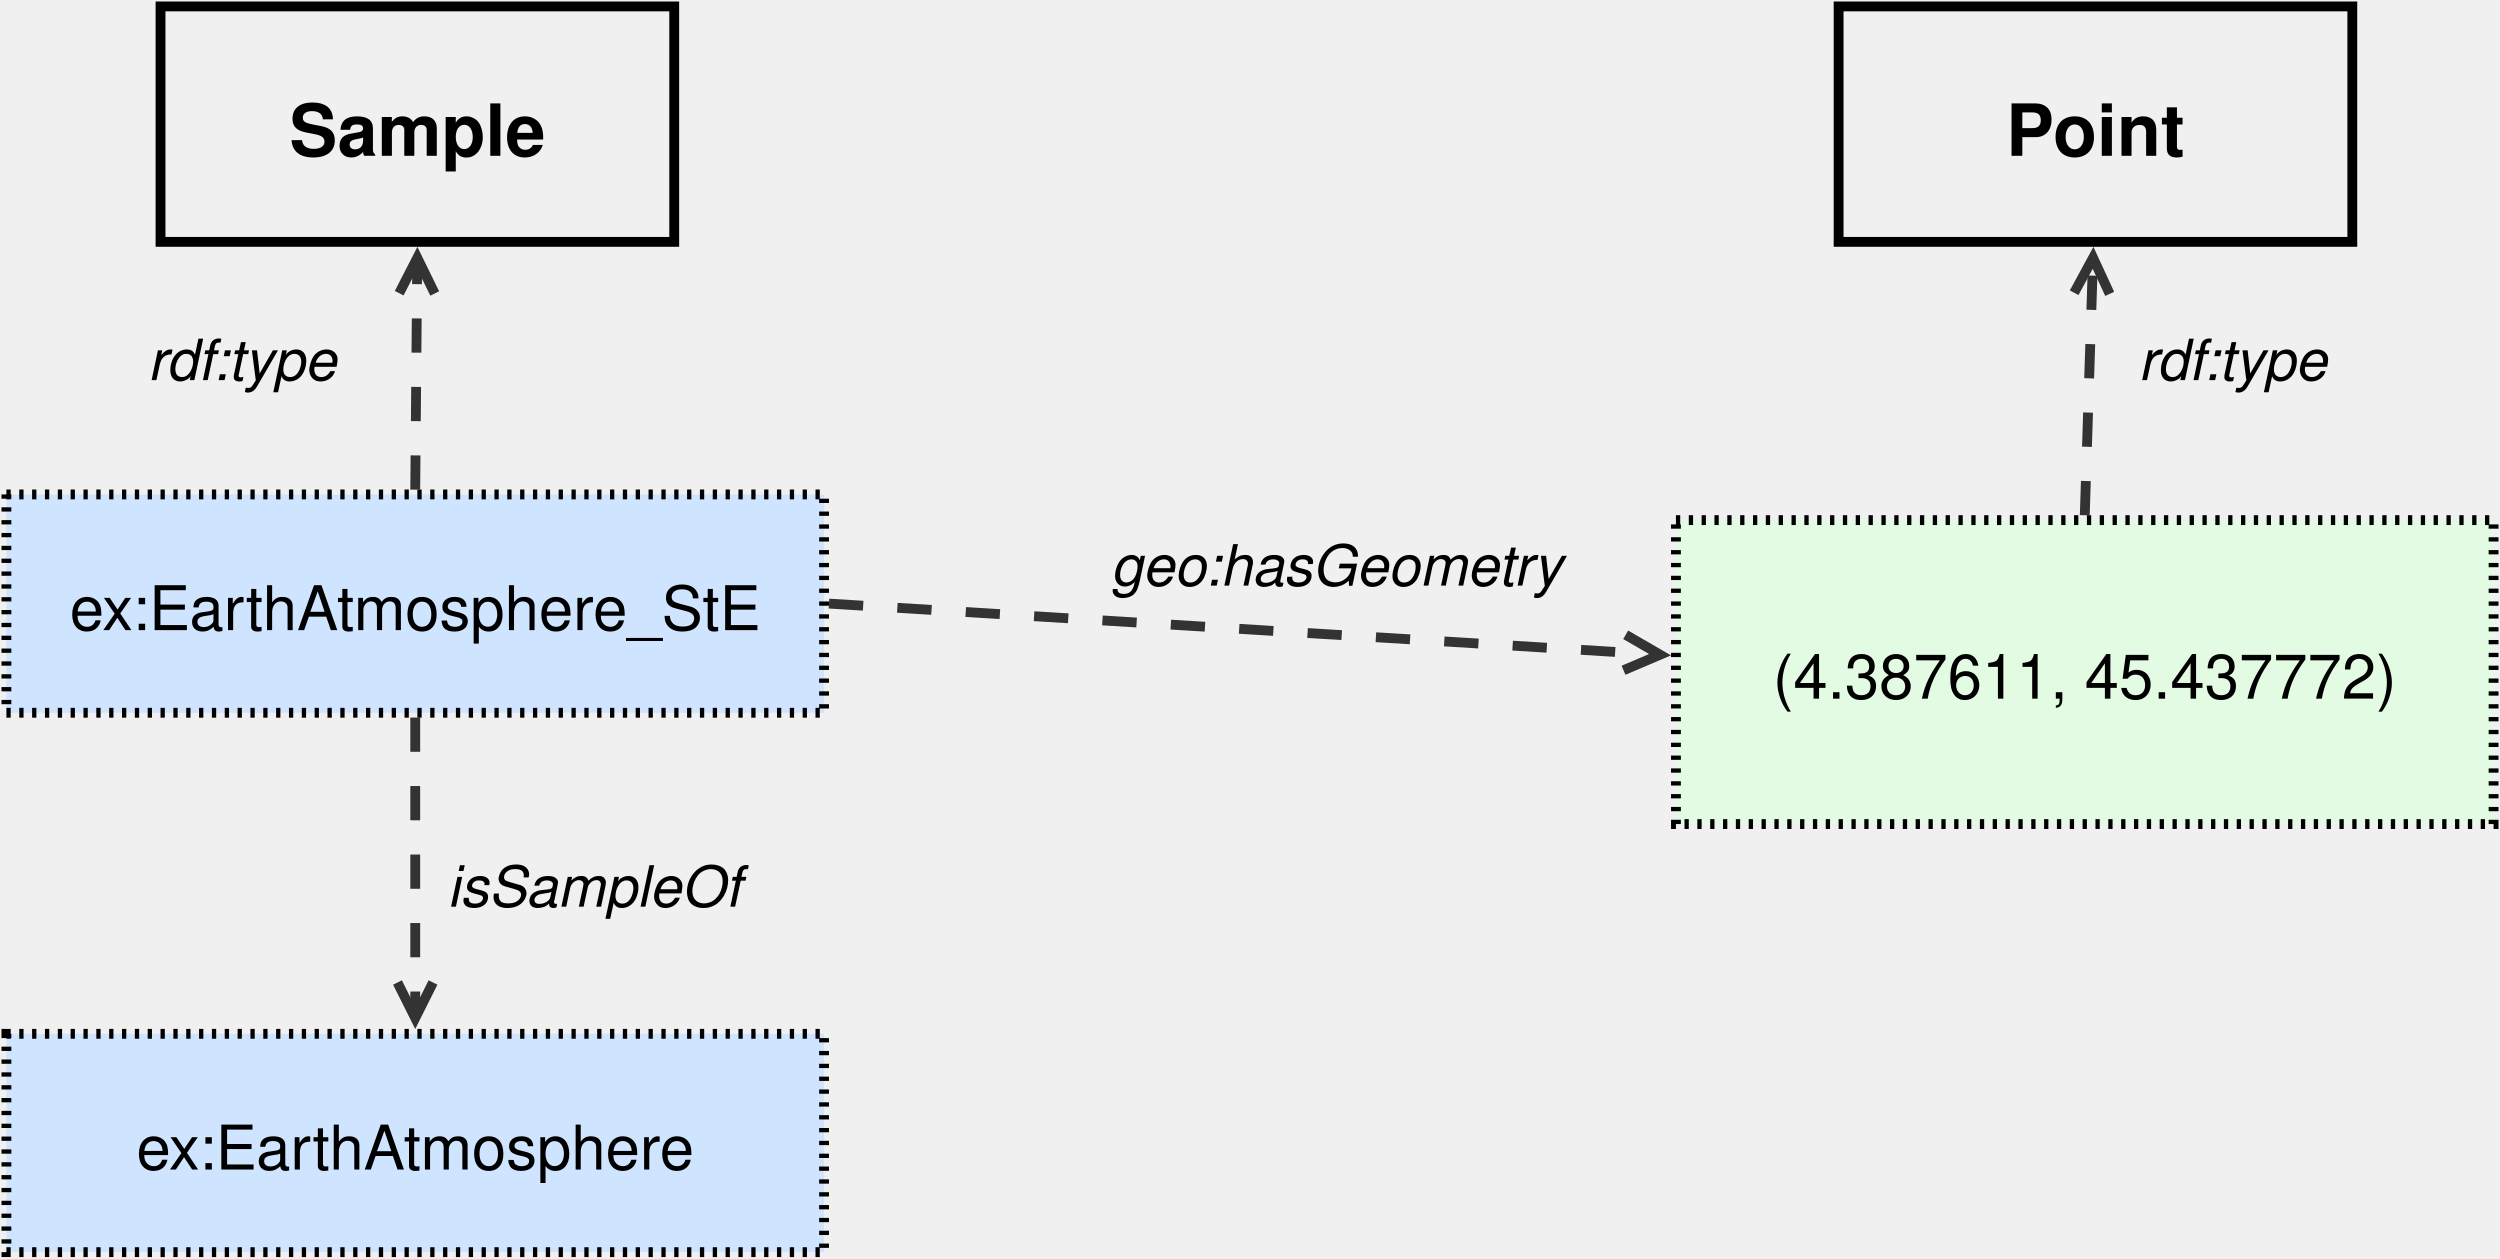
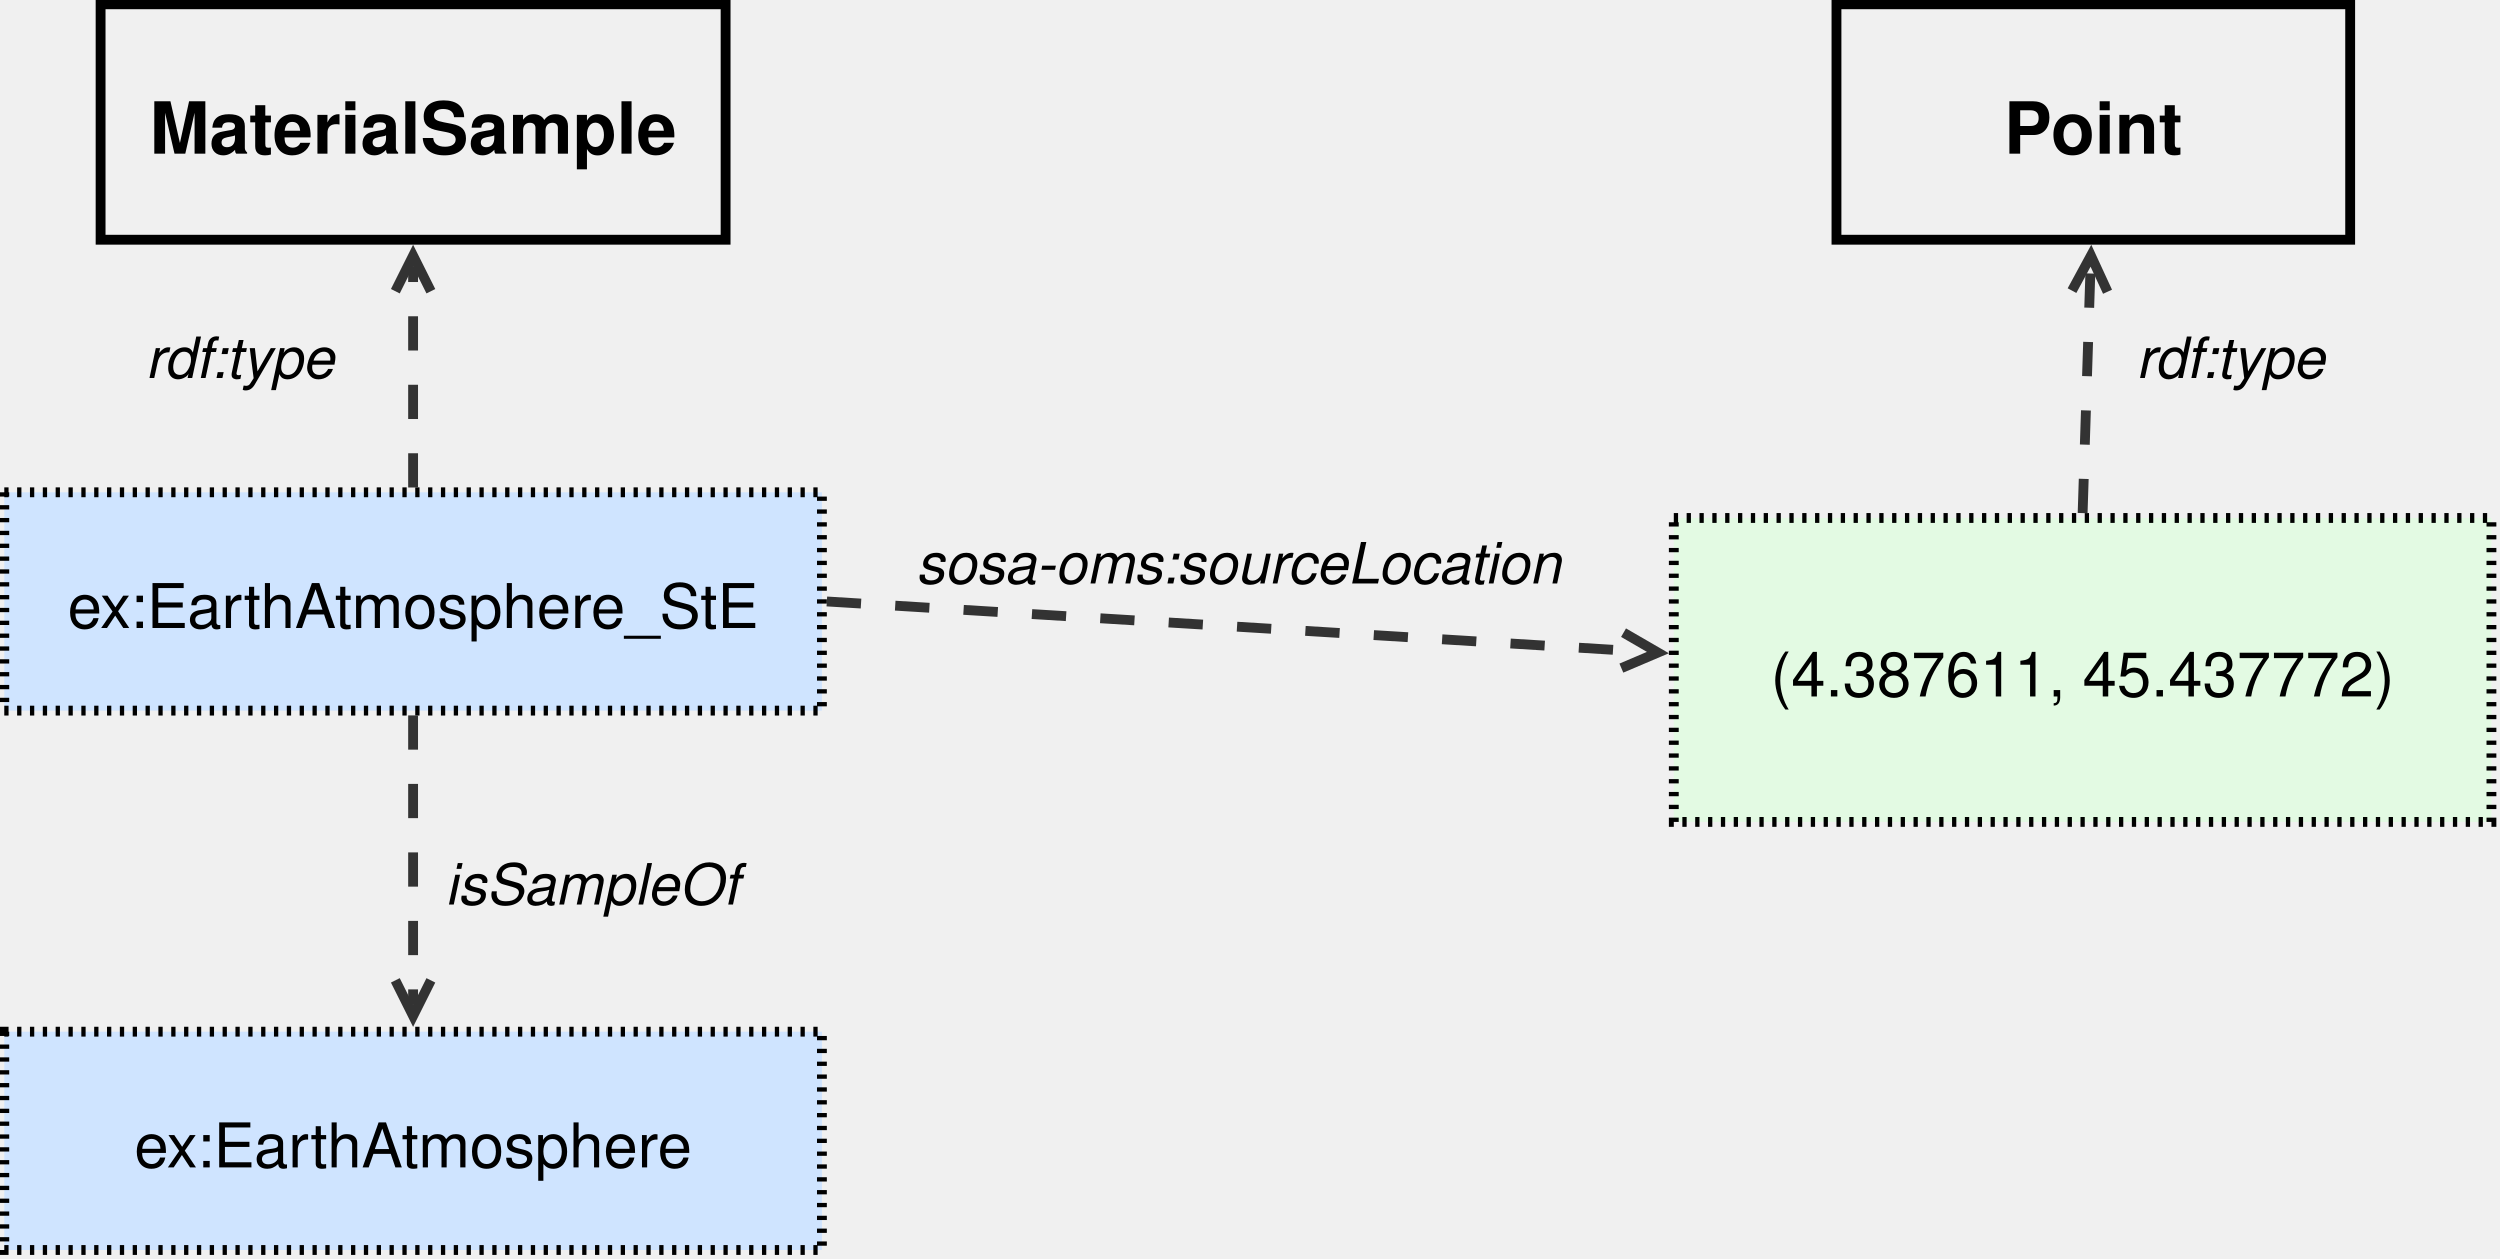
- <svg xmlns="http://www.w3.org/2000/svg" style="background: transparent; background-color: transparent; color-scheme: light dark;" version="1.1" width="584px" height="294px" viewBox="-0.5 -0.5 584 294" content="&lt;mxfile host=&quot;Electron&quot; agent=&quot;Mozilla/5.0 (Windows NT 10.0; Win64; x64) AppleWebKit/537.36 (KHTML, like Gecko) draw.io/28.0.4 Chrome/138.0.72.97 Electron/37.2.1 Safari/537.36&quot; version=&quot;28.0.4&quot;&gt;&#10;  &lt;diagram name=&quot;Page-1&quot; id=&quot;OTT_mEL8ImKr95Mr6Ktv&quot;&gt;&#10;    &lt;mxGraphModel dx=&quot;1270&quot; dy=&quot;2611&quot; grid=&quot;1&quot; gridSize=&quot;10&quot; guides=&quot;1&quot; tooltips=&quot;1&quot; connect=&quot;1&quot; arrows=&quot;1&quot; fold=&quot;1&quot; page=&quot;1&quot; pageScale=&quot;1&quot; pageWidth=&quot;1169&quot; pageHeight=&quot;827&quot; math=&quot;0&quot; shadow=&quot;0&quot;&gt;&#10;      &lt;root&gt;&#10;        &lt;mxCell id=&quot;0&quot; /&gt;&#10;        &lt;mxCell id=&quot;1&quot; parent=&quot;0&quot; /&gt;&#10;        &lt;mxCell id=&quot;cinwj4GGP_pqJLiTU1Om-1&quot; value=&quot;&amp;lt;font&amp;gt;ex:EarthAtmosphere_StE&amp;lt;/font&amp;gt;&quot; style=&quot;html=1;overflow=block;blockSpacing=1;whiteSpace=wrap;fontSize=14.4;fontFamily=Helvetica;fontColor=default;align=center;spacing=0;strokeOpacity=100;fillOpacity=100;fillColor=#cfe4ff;dashed=1;fixDash=1;dashPattern=1 2;strokeWidth=2.3;convertToSvg=1;&quot; parent=&quot;1&quot; vertex=&quot;1&quot;&gt;&#10;          &lt;mxGeometry x=&quot;180&quot; y=&quot;-1456&quot; width=&quot;191&quot; height=&quot;51&quot; as=&quot;geometry&quot; /&gt;&#10;        &lt;/mxCell&gt;&#10;        &lt;mxCell id=&quot;cinwj4GGP_pqJLiTU1Om-2&quot; value=&quot;Sample&quot; style=&quot;html=1;overflow=block;blockSpacing=1;whiteSpace=wrap;fontSize=16.8;fontColor=default;fontStyle=1;align=center;spacing=0;strokeOpacity=100;fillOpacity=0;fillColor=#000000;strokeWidth=2.3;convertToSvg=1;fontFamily=Helvetica;&quot; parent=&quot;1&quot; vertex=&quot;1&quot;&gt;&#10;          &lt;mxGeometry x=&quot;216&quot; y=&quot;-1570&quot; width=&quot;120&quot; height=&quot;55&quot; as=&quot;geometry&quot; /&gt;&#10;        &lt;/mxCell&gt;&#10;        &lt;mxCell id=&quot;cinwj4GGP_pqJLiTU1Om-3&quot; value=&quot;rdf:type&quot; style=&quot;html=1;overflow=block;blockSpacing=1;whiteSpace=wrap;fontSize=13.3;fontStyle=2;align=left;spacing=3.8;verticalAlign=top;strokeColor=none;fillOpacity=0;fillColor=#ffffff;dashed=1;fixDash=1;dashPattern=16 6;strokeWidth=0;lucidId=0ZtLoD1I2n68;fontColor=default;convertToSvg=1;fontFamily=Helvetica;&quot; parent=&quot;1&quot; vertex=&quot;1&quot;&gt;&#10;          &lt;mxGeometry x=&quot;210&quot; y=&quot;-1498&quot; width=&quot;70&quot; height=&quot;28&quot; as=&quot;geometry&quot; /&gt;&#10;        &lt;/mxCell&gt;&#10;        &lt;mxCell id=&quot;cinwj4GGP_pqJLiTU1Om-4&quot; value=&quot;&quot; style=&quot;html=1;jettySize=18;whiteSpace=wrap;fontSize=13;strokeColor=#333333;strokeOpacity=100;dashed=1;fixDash=1;dashPattern=8 8;strokeWidth=2.3;rounded=0;startArrow=none;endArrow=open;exitX=0.5;exitY=-0.022;exitPerimeter=0;entryX=0.5;entryY=1.021;entryPerimeter=0;lucidId=0ZtLjH5MFli1;fontColor=default;convertToSvg=1;fontFamily=Helvetica;&quot; parent=&quot;1&quot; source=&quot;cinwj4GGP_pqJLiTU1Om-1&quot; target=&quot;cinwj4GGP_pqJLiTU1Om-2&quot; edge=&quot;1&quot;&gt;&#10;          &lt;mxGeometry width=&quot;100&quot; height=&quot;100&quot; relative=&quot;1&quot; as=&quot;geometry&quot;&gt;&#10;            &lt;Array as=&quot;points&quot; /&gt;&#10;          &lt;/mxGeometry&gt;&#10;        &lt;/mxCell&gt;&#10;        &lt;mxCell id=&quot;cinwj4GGP_pqJLiTU1Om-5&quot; value=&quot;&amp;lt;font&amp;gt;(4.388, 45.438)&amp;lt;/font&amp;gt;&quot; style=&quot;points=[[-0.006,0.445,0]];html=1;overflow=block;blockSpacing=1;whiteSpace=wrap;fontSize=14.4;fontFamily=Helvetica;fontColor=default;align=center;spacing=0;strokeOpacity=100;fillOpacity=100;fillColor=#e3fae3;dashed=1;fixDash=1;dashPattern=1 2;strokeWidth=2.3;convertToSvg=1;&quot; parent=&quot;1&quot; vertex=&quot;1&quot;&gt;&#10;          &lt;mxGeometry x=&quot;570&quot; y=&quot;-1450&quot; width=&quot;191&quot; height=&quot;71&quot; as=&quot;geometry&quot; /&gt;&#10;        &lt;/mxCell&gt;&#10;        &lt;mxCell id=&quot;cinwj4GGP_pqJLiTU1Om-6&quot; value=&quot;&quot; style=&quot;html=1;jettySize=18;whiteSpace=wrap;fontSize=13;strokeColor=#333333;strokeOpacity=100;dashed=1;fixDash=1;dashPattern=8 8;strokeWidth=2.3;rounded=0;startArrow=none;endArrow=open;exitX=1.006;exitY=0.5;exitPerimeter=0;entryX=-0.006;entryY=0.445;entryPerimeter=0;lucidId=0ZtL0HBQd7HC;fontColor=default;convertToSvg=1;fontFamily=Helvetica;&quot; parent=&quot;1&quot; source=&quot;cinwj4GGP_pqJLiTU1Om-1&quot; target=&quot;cinwj4GGP_pqJLiTU1Om-5&quot; edge=&quot;1&quot;&gt;&#10;          &lt;mxGeometry width=&quot;100&quot; height=&quot;100&quot; relative=&quot;1&quot; as=&quot;geometry&quot;&gt;&#10;            &lt;Array as=&quot;points&quot; /&gt;&#10;          &lt;/mxGeometry&gt;&#10;        &lt;/mxCell&gt;&#10;        &lt;mxCell id=&quot;cinwj4GGP_pqJLiTU1Om-7&quot; value=&quot;geo:hasGeometry&quot; style=&quot;html=1;overflow=block;blockSpacing=1;whiteSpace=wrap;fontSize=13.3;fontStyle=2;align=left;spacing=3.8;verticalAlign=top;strokeColor=none;fillOpacity=0;fillColor=#ffffff;dashed=1;fixDash=1;dashPattern=16 6;strokeWidth=0;lucidId=0ZtLjIqilOCG;fontColor=default;convertToSvg=1;fontFamily=Helvetica;&quot; parent=&quot;1&quot; vertex=&quot;1&quot;&gt;&#10;          &lt;mxGeometry x=&quot;435&quot; y=&quot;-1450&quot; width=&quot;101&quot; height=&quot;24&quot; as=&quot;geometry&quot; /&gt;&#10;        &lt;/mxCell&gt;&#10;        &lt;mxCell id=&quot;cinwj4GGP_pqJLiTU1Om-8&quot; value=&quot;Point&quot; style=&quot;html=1;overflow=block;blockSpacing=1;whiteSpace=wrap;fontSize=16.8;fontColor=default;fontStyle=1;align=center;spacing=0;strokeOpacity=100;fillOpacity=0;fillColor=#000000;strokeWidth=2.3;convertToSvg=1;fontFamily=Helvetica;&quot; parent=&quot;1&quot; vertex=&quot;1&quot;&gt;&#10;          &lt;mxGeometry x=&quot;608&quot; y=&quot;-1570&quot; width=&quot;120&quot; height=&quot;55&quot; as=&quot;geometry&quot; /&gt;&#10;        &lt;/mxCell&gt;&#10;        &lt;mxCell id=&quot;cinwj4GGP_pqJLiTU1Om-9&quot; value=&quot;&quot; style=&quot;html=1;jettySize=18;whiteSpace=wrap;fontSize=13;strokeColor=#333333;strokeOpacity=100;dashed=1;fixDash=1;dashPattern=8 8;strokeWidth=2.3;rounded=0;startArrow=none;endArrow=open;exitX=0.5;exitY=-0.016;exitPerimeter=0;entryX=0.496;entryY=1.021;entryPerimeter=0;lucidId=P2tL9udR5Qlz;fontColor=default;convertToSvg=1;fontFamily=Helvetica;&quot; parent=&quot;1&quot; source=&quot;cinwj4GGP_pqJLiTU1Om-5&quot; target=&quot;cinwj4GGP_pqJLiTU1Om-8&quot; edge=&quot;1&quot;&gt;&#10;          &lt;mxGeometry width=&quot;100&quot; height=&quot;100&quot; relative=&quot;1&quot; as=&quot;geometry&quot;&gt;&#10;            &lt;Array as=&quot;points&quot; /&gt;&#10;          &lt;/mxGeometry&gt;&#10;        &lt;/mxCell&gt;&#10;        &lt;mxCell id=&quot;cinwj4GGP_pqJLiTU1Om-10&quot; value=&quot;rdf:type&quot; style=&quot;html=1;overflow=block;blockSpacing=1;whiteSpace=wrap;fontSize=13.3;fontStyle=2;align=left;spacing=3.8;verticalAlign=top;strokeColor=none;fillOpacity=0;fillColor=#ffffff;dashed=1;fixDash=1;dashPattern=16 6;strokeWidth=0;lucidId=P2tLiGQ9.Ah0;fontColor=default;convertToSvg=1;fontFamily=Helvetica;&quot; parent=&quot;1&quot; vertex=&quot;1&quot;&gt;&#10;          &lt;mxGeometry x=&quot;675&quot; y=&quot;-1498&quot; width=&quot;70&quot; height=&quot;28&quot; as=&quot;geometry&quot; /&gt;&#10;        &lt;/mxCell&gt;&#10;        &lt;mxCell id=&quot;cinwj4GGP_pqJLiTU1Om-11&quot; value=&quot;&amp;lt;font&amp;gt;ex:EarthAtmosphere&amp;lt;/font&amp;gt;&quot; style=&quot;html=1;overflow=block;blockSpacing=1;whiteSpace=wrap;fontSize=14.4;fontFamily=Helvetica;fontColor=default;align=center;spacing=0;strokeOpacity=100;fillOpacity=100;fillColor=#cfe4ff;dashed=1;fixDash=1;dashPattern=1 2;strokeWidth=2.3;convertToSvg=1;&quot; parent=&quot;1&quot; vertex=&quot;1&quot;&gt;&#10;          &lt;mxGeometry x=&quot;180&quot; y=&quot;-1330&quot; width=&quot;191&quot; height=&quot;51&quot; as=&quot;geometry&quot; /&gt;&#10;        &lt;/mxCell&gt;&#10;        &lt;mxCell id=&quot;cinwj4GGP_pqJLiTU1Om-12&quot; value=&quot;&quot; style=&quot;html=1;jettySize=18;whiteSpace=wrap;fontSize=13;strokeColor=#333333;strokeOpacity=100;dashed=1;fixDash=1;dashPattern=8 8;strokeWidth=2.3;rounded=0;startArrow=none;endArrow=open;exitX=0.5;exitY=1.022;exitPerimeter=0;entryX=0.5;entryY=-0.022;entryPerimeter=0;lucidId=99tL9u1mtIVW;fontColor=default;convertToSvg=1;fontFamily=Helvetica;&quot; parent=&quot;1&quot; source=&quot;cinwj4GGP_pqJLiTU1Om-1&quot; target=&quot;cinwj4GGP_pqJLiTU1Om-11&quot; edge=&quot;1&quot;&gt;&#10;          &lt;mxGeometry width=&quot;100&quot; height=&quot;100&quot; relative=&quot;1&quot; as=&quot;geometry&quot;&gt;&#10;            &lt;Array as=&quot;points&quot; /&gt;&#10;          &lt;/mxGeometry&gt;&#10;        &lt;/mxCell&gt;&#10;        &lt;mxCell id=&quot;cinwj4GGP_pqJLiTU1Om-13&quot; value=&quot;isSampleOf&quot; style=&quot;html=1;overflow=block;blockSpacing=1;whiteSpace=wrap;fontSize=13.3;fontStyle=2;align=left;spacing=3.8;verticalAlign=top;strokeColor=none;fillOpacity=0;fillColor=#ffffff;dashed=1;fixDash=1;dashPattern=16 6;strokeWidth=0;lucidId=f-tLvsfTtKPR;fontColor=default;convertToSvg=1;fontFamily=Helvetica;&quot; parent=&quot;1&quot; vertex=&quot;1&quot;&gt;&#10;          &lt;mxGeometry x=&quot;280&quot; y=&quot;-1375&quot; width=&quot;101&quot; height=&quot;24&quot; as=&quot;geometry&quot; /&gt;&#10;        &lt;/mxCell&gt;&#10;      &lt;/root&gt;&#10;    &lt;/mxGraphModel&gt;&#10;  &lt;/diagram&gt;&#10;&lt;/mxfile&gt;&#10;">
+ <svg xmlns="http://www.w3.org/2000/svg" style="background: transparent; background-color: transparent; color-scheme: light dark;" version="1.1" width="584px" height="294px" viewBox="0 0 584 294" content="&lt;mxfile host=&quot;Electron&quot; agent=&quot;Mozilla/5.0 (Windows NT 10.0; Win64; x64) AppleWebKit/537.36 (KHTML, like Gecko) draw.io/28.0.4 Chrome/138.0.72.97 Electron/37.2.1 Safari/537.36&quot;&gt;&#10;  &lt;diagram name=&quot;Page-1&quot; id=&quot;OTT_mEL8ImKr95Mr6Ktv&quot;&gt;&#10;    &lt;mxGraphModel dx=&quot;1078&quot; dy=&quot;2319&quot; grid=&quot;1&quot; gridSize=&quot;10&quot; guides=&quot;1&quot; tooltips=&quot;1&quot; connect=&quot;1&quot; arrows=&quot;1&quot; fold=&quot;1&quot; page=&quot;1&quot; pageScale=&quot;1&quot; pageWidth=&quot;1169&quot; pageHeight=&quot;827&quot; math=&quot;0&quot; shadow=&quot;0&quot;&gt;&#10;      &lt;root&gt;&#10;        &lt;mxCell id=&quot;0&quot; /&gt;&#10;        &lt;mxCell id=&quot;1&quot; parent=&quot;0&quot; /&gt;&#10;        &lt;mxCell id=&quot;cinwj4GGP_pqJLiTU1Om-1&quot; parent=&quot;1&quot; style=&quot;html=1;overflow=block;blockSpacing=1;whiteSpace=wrap;fontSize=14.4;fontFamily=Helvetica;fontColor=default;align=center;spacing=0;strokeOpacity=100;fillOpacity=100;fillColor=#cfe4ff;dashed=1;fixDash=1;dashPattern=1 2;strokeWidth=2.3;convertToSvg=1;&quot; value=&quot;&amp;lt;font&amp;gt;ex:EarthAtmosphere_StE&amp;lt;/font&amp;gt;&quot; vertex=&quot;1&quot;&gt;&#10;          &lt;mxGeometry height=&quot;51&quot; width=&quot;191&quot; x=&quot;180&quot; y=&quot;-1456&quot; as=&quot;geometry&quot; /&gt;&#10;        &lt;/mxCell&gt;&#10;        &lt;mxCell id=&quot;cinwj4GGP_pqJLiTU1Om-2&quot; parent=&quot;1&quot; style=&quot;html=1;overflow=block;blockSpacing=1;whiteSpace=wrap;fontSize=16.8;fontColor=default;fontStyle=1;align=center;spacing=0;strokeOpacity=100;fillOpacity=0;fillColor=#000000;strokeWidth=2.3;convertToSvg=1;fontFamily=Helvetica;&quot; value=&quot;MaterialSample&quot; vertex=&quot;1&quot;&gt;&#10;          &lt;mxGeometry height=&quot;55&quot; width=&quot;146&quot; x=&quot;202.5&quot; y=&quot;-1570&quot; as=&quot;geometry&quot; /&gt;&#10;        &lt;/mxCell&gt;&#10;        &lt;mxCell id=&quot;cinwj4GGP_pqJLiTU1Om-3&quot; parent=&quot;1&quot; style=&quot;html=1;overflow=block;blockSpacing=1;whiteSpace=wrap;fontSize=13.3;fontStyle=2;align=left;spacing=3.8;verticalAlign=top;strokeColor=none;fillOpacity=0;fillColor=#ffffff;dashed=1;fixDash=1;dashPattern=16 6;strokeWidth=0;lucidId=0ZtLoD1I2n68;fontColor=default;convertToSvg=1;fontFamily=Helvetica;&quot; value=&quot;rdf:type&quot; vertex=&quot;1&quot;&gt;&#10;          &lt;mxGeometry height=&quot;28&quot; width=&quot;70&quot; x=&quot;210&quot; y=&quot;-1498&quot; as=&quot;geometry&quot; /&gt;&#10;        &lt;/mxCell&gt;&#10;        &lt;mxCell id=&quot;cinwj4GGP_pqJLiTU1Om-4&quot; edge=&quot;1&quot; parent=&quot;1&quot; source=&quot;cinwj4GGP_pqJLiTU1Om-1&quot; style=&quot;html=1;jettySize=18;whiteSpace=wrap;fontSize=13;strokeColor=#333333;strokeOpacity=100;dashed=1;fixDash=1;dashPattern=8 8;strokeWidth=2.3;rounded=0;startArrow=none;endArrow=open;exitX=0.5;exitY=-0.022;exitPerimeter=0;entryX=0.5;entryY=1.021;entryPerimeter=0;lucidId=0ZtLjH5MFli1;fontColor=default;convertToSvg=1;fontFamily=Helvetica;&quot; target=&quot;cinwj4GGP_pqJLiTU1Om-2&quot; value=&quot;&quot;&gt;&#10;          &lt;mxGeometry height=&quot;100&quot; relative=&quot;1&quot; width=&quot;100&quot; as=&quot;geometry&quot;&gt;&#10;            &lt;Array as=&quot;points&quot; /&gt;&#10;          &lt;/mxGeometry&gt;&#10;        &lt;/mxCell&gt;&#10;        &lt;mxCell id=&quot;cinwj4GGP_pqJLiTU1Om-5&quot; parent=&quot;1&quot; style=&quot;points=[[-0.006,0.445,0]];html=1;overflow=block;blockSpacing=1;whiteSpace=wrap;fontSize=14.4;fontFamily=Helvetica;fontColor=default;align=center;spacing=0;strokeOpacity=100;fillOpacity=100;fillColor=#e3fae3;dashed=1;fixDash=1;dashPattern=1 2;strokeWidth=2.3;convertToSvg=1;&quot; value=&quot;&amp;lt;font&amp;gt;(4.388, 45.438)&amp;lt;/font&amp;gt;&quot; vertex=&quot;1&quot;&gt;&#10;          &lt;mxGeometry height=&quot;71&quot; width=&quot;191&quot; x=&quot;570&quot; y=&quot;-1450&quot; as=&quot;geometry&quot; /&gt;&#10;        &lt;/mxCell&gt;&#10;        &lt;mxCell id=&quot;cinwj4GGP_pqJLiTU1Om-6&quot; edge=&quot;1&quot; parent=&quot;1&quot; source=&quot;cinwj4GGP_pqJLiTU1Om-1&quot; style=&quot;html=1;jettySize=18;whiteSpace=wrap;fontSize=13;strokeColor=#333333;strokeOpacity=100;dashed=1;fixDash=1;dashPattern=8 8;strokeWidth=2.3;rounded=0;startArrow=none;endArrow=open;exitX=1.006;exitY=0.5;exitPerimeter=0;entryX=-0.006;entryY=0.445;entryPerimeter=0;lucidId=0ZtL0HBQd7HC;fontColor=default;convertToSvg=1;fontFamily=Helvetica;&quot; target=&quot;cinwj4GGP_pqJLiTU1Om-5&quot; value=&quot;&quot;&gt;&#10;          &lt;mxGeometry height=&quot;100&quot; relative=&quot;1&quot; width=&quot;100&quot; as=&quot;geometry&quot;&gt;&#10;            &lt;Array as=&quot;points&quot; /&gt;&#10;          &lt;/mxGeometry&gt;&#10;        &lt;/mxCell&gt;&#10;        &lt;mxCell id=&quot;cinwj4GGP_pqJLiTU1Om-7&quot; parent=&quot;1&quot; style=&quot;html=1;overflow=block;blockSpacing=1;whiteSpace=wrap;fontSize=13.3;fontStyle=2;align=left;spacing=3.8;verticalAlign=top;strokeColor=none;fillOpacity=0;fillColor=#ffffff;dashed=1;fixDash=1;dashPattern=16 6;strokeWidth=0;lucidId=0ZtLjIqilOCG;fontColor=default;convertToSvg=1;fontFamily=Helvetica;&quot; value=&quot;sosa-oms:sourceLocation&quot; vertex=&quot;1&quot;&gt;&#10;          &lt;mxGeometry height=&quot;24&quot; width=&quot;101&quot; x=&quot;390&quot; y=&quot;-1450&quot; as=&quot;geometry&quot; /&gt;&#10;        &lt;/mxCell&gt;&#10;        &lt;mxCell id=&quot;cinwj4GGP_pqJLiTU1Om-8&quot; parent=&quot;1&quot; style=&quot;html=1;overflow=block;blockSpacing=1;whiteSpace=wrap;fontSize=16.8;fontColor=default;fontStyle=1;align=center;spacing=0;strokeOpacity=100;fillOpacity=0;fillColor=#000000;strokeWidth=2.3;convertToSvg=1;fontFamily=Helvetica;&quot; value=&quot;Point&quot; vertex=&quot;1&quot;&gt;&#10;          &lt;mxGeometry height=&quot;55&quot; width=&quot;120&quot; x=&quot;608&quot; y=&quot;-1570&quot; as=&quot;geometry&quot; /&gt;&#10;        &lt;/mxCell&gt;&#10;        &lt;mxCell id=&quot;cinwj4GGP_pqJLiTU1Om-9&quot; edge=&quot;1&quot; parent=&quot;1&quot; source=&quot;cinwj4GGP_pqJLiTU1Om-5&quot; style=&quot;html=1;jettySize=18;whiteSpace=wrap;fontSize=13;strokeColor=#333333;strokeOpacity=100;dashed=1;fixDash=1;dashPattern=8 8;strokeWidth=2.3;rounded=0;startArrow=none;endArrow=open;exitX=0.5;exitY=-0.016;exitPerimeter=0;entryX=0.496;entryY=1.021;entryPerimeter=0;lucidId=P2tL9udR5Qlz;fontColor=default;convertToSvg=1;fontFamily=Helvetica;&quot; target=&quot;cinwj4GGP_pqJLiTU1Om-8&quot; value=&quot;&quot;&gt;&#10;          &lt;mxGeometry height=&quot;100&quot; relative=&quot;1&quot; width=&quot;100&quot; as=&quot;geometry&quot;&gt;&#10;            &lt;Array as=&quot;points&quot; /&gt;&#10;          &lt;/mxGeometry&gt;&#10;        &lt;/mxCell&gt;&#10;        &lt;mxCell id=&quot;cinwj4GGP_pqJLiTU1Om-10&quot; parent=&quot;1&quot; style=&quot;html=1;overflow=block;blockSpacing=1;whiteSpace=wrap;fontSize=13.3;fontStyle=2;align=left;spacing=3.8;verticalAlign=top;strokeColor=none;fillOpacity=0;fillColor=#ffffff;dashed=1;fixDash=1;dashPattern=16 6;strokeWidth=0;lucidId=P2tLiGQ9.Ah0;fontColor=default;convertToSvg=1;fontFamily=Helvetica;&quot; value=&quot;rdf:type&quot; vertex=&quot;1&quot;&gt;&#10;          &lt;mxGeometry height=&quot;28&quot; width=&quot;70&quot; x=&quot;675&quot; y=&quot;-1498&quot; as=&quot;geometry&quot; /&gt;&#10;        &lt;/mxCell&gt;&#10;        &lt;mxCell id=&quot;cinwj4GGP_pqJLiTU1Om-11&quot; parent=&quot;1&quot; style=&quot;html=1;overflow=block;blockSpacing=1;whiteSpace=wrap;fontSize=14.4;fontFamily=Helvetica;fontColor=default;align=center;spacing=0;strokeOpacity=100;fillOpacity=100;fillColor=#cfe4ff;dashed=1;fixDash=1;dashPattern=1 2;strokeWidth=2.3;convertToSvg=1;&quot; value=&quot;&amp;lt;font&amp;gt;ex:EarthAtmosphere&amp;lt;/font&amp;gt;&quot; vertex=&quot;1&quot;&gt;&#10;          &lt;mxGeometry height=&quot;51&quot; width=&quot;191&quot; x=&quot;180&quot; y=&quot;-1330&quot; as=&quot;geometry&quot; /&gt;&#10;        &lt;/mxCell&gt;&#10;        &lt;mxCell id=&quot;cinwj4GGP_pqJLiTU1Om-12&quot; edge=&quot;1&quot; parent=&quot;1&quot; source=&quot;cinwj4GGP_pqJLiTU1Om-1&quot; style=&quot;html=1;jettySize=18;whiteSpace=wrap;fontSize=13;strokeColor=#333333;strokeOpacity=100;dashed=1;fixDash=1;dashPattern=8 8;strokeWidth=2.3;rounded=0;startArrow=none;endArrow=open;exitX=0.5;exitY=1.022;exitPerimeter=0;entryX=0.5;entryY=-0.022;entryPerimeter=0;lucidId=99tL9u1mtIVW;fontColor=default;convertToSvg=1;fontFamily=Helvetica;&quot; target=&quot;cinwj4GGP_pqJLiTU1Om-11&quot; value=&quot;&quot;&gt;&#10;          &lt;mxGeometry height=&quot;100&quot; relative=&quot;1&quot; width=&quot;100&quot; as=&quot;geometry&quot;&gt;&#10;            &lt;Array as=&quot;points&quot; /&gt;&#10;          &lt;/mxGeometry&gt;&#10;        &lt;/mxCell&gt;&#10;        &lt;mxCell id=&quot;cinwj4GGP_pqJLiTU1Om-13&quot; parent=&quot;1&quot; style=&quot;html=1;overflow=block;blockSpacing=1;whiteSpace=wrap;fontSize=13.3;fontStyle=2;align=left;spacing=3.8;verticalAlign=top;strokeColor=none;fillOpacity=0;fillColor=#ffffff;dashed=1;fixDash=1;dashPattern=16 6;strokeWidth=0;lucidId=f-tLvsfTtKPR;fontColor=default;convertToSvg=1;fontFamily=Helvetica;&quot; value=&quot;isSampleOf&quot; vertex=&quot;1&quot;&gt;&#10;          &lt;mxGeometry height=&quot;24&quot; width=&quot;101&quot; x=&quot;280&quot; y=&quot;-1375&quot; as=&quot;geometry&quot; /&gt;&#10;        &lt;/mxCell&gt;&#10;      &lt;/root&gt;&#10;    &lt;/mxGraphModel&gt;&#10;  &lt;/diagram&gt;&#10;&lt;/mxfile&gt;&#10;">
  <defs />
  <g>
    <g data-cell-id="0">
      <g data-cell-id="1">
        <g data-cell-id="cinwj4GGP_pqJLiTU1Om-1">
          <g>
            <rect x="1" y="115" width="191" height="51" fill="#cfe4ff" stroke="#000000" stroke-width="2.3" stroke-dasharray="1 2" pointer-events="all" style="fill: rgb(207, 228, 255); stroke: light-dark(rgb(0, 0, 0), rgb(255, 255, 255));" />
          </g>
          <g>
            <g fill="#000000" font-family="Helvetica" text-anchor="middle" font-size="14.4px" style="fill: light-dark(rgb(0, 0, 0), rgb(255, 255, 255));">
-               <text x="96.5" y="146.7">
-                 <tspan>
-                   <tspan>ex:EarthAtmosphere_StE</tspan>
-                 </tspan>
-               </text>
+               <g transform="translate(96.5,146.7) scale(1)">
+                 <text>
+                   <tspan>
+                     <tspan>ex:EarthAtmosphere_StE</tspan>
+                   </tspan>
+                 </text>
+               </g>
            </g>
          </g>
        </g>
        <g data-cell-id="cinwj4GGP_pqJLiTU1Om-2">
          <g>
-             <rect x="37" y="1" width="120" height="55" fill-opacity="0" fill="#000000" stroke="#000000" stroke-width="2.3" pointer-events="all" style="fill: rgb(0, 0, 0); stroke: light-dark(rgb(0, 0, 0), rgb(255, 255, 255));" />
+             <rect x="23.5" y="1" width="146" height="55" fill-opacity="0" fill="#000000" stroke="#000000" stroke-width="2.3" pointer-events="all" style="fill: rgb(0, 0, 0); stroke: light-dark(rgb(0, 0, 0), rgb(255, 255, 255));" />
          </g>
          <g>
            <g fill="#000000" font-family="Helvetica" font-weight="bold" text-anchor="middle" font-size="16.8px" style="fill: light-dark(rgb(0, 0, 0), rgb(255, 255, 255));">
-               <text x="97" y="35.9">
-                 <tspan>Sample</tspan>
-               </text>
+               <g transform="translate(96.5,35.9) scale(1)">
+                 <text>
+                   <tspan>MaterialSample</tspan>
+                 </text>
+               </g>
            </g>
          </g>
        </g>
        <g data-cell-id="cinwj4GGP_pqJLiTU1Om-3">
-           <g>
+           <g transform="translate(0.5,0.5)">
            <rect x="31" y="73" width="70" height="28" fill-opacity="0" fill="#ffffff" stroke="none" pointer-events="all" style="fill: rgb(255, 255, 255);" />
          </g>
          <g>
-             <g fill="#000000" font-family="Helvetica" font-style="italic" font-size="13.3px" style="fill: light-dark(rgb(0, 0, 0), rgb(255, 255, 255));">
-               <text x="34" y="88.3">
-                 <tspan>rdf:type</tspan>
-               </text>
+             <g fill="#000000" font-family="Helvetica" font-style="italic" text-anchor="start" font-size="13.3px" style="fill: light-dark(rgb(0, 0, 0), rgb(255, 255, 255));">
+               <g transform="translate(34,88.3) scale(1)">
+                 <text>
+                   <tspan>rdf:type</tspan>
+                 </text>
+               </g>
            </g>
          </g>
        </g>
        <g data-cell-id="cinwj4GGP_pqJLiTU1Om-4">
          <g>
-             <path d="M 96.5 113.88 L 96.95 62.3" fill="none" stroke="#333333" stroke-width="2.3" stroke-miterlimit="10" stroke-dasharray="8 8" pointer-events="stroke" style="stroke: rgb(51, 51, 51);" />
-             <path d="M 101.05 68.06 L 96.98 59.73 L 92.75 67.99" fill="none" stroke="#333333" stroke-width="2.3" stroke-miterlimit="10" pointer-events="all" style="stroke: rgb(51, 51, 51);" />
+             <path d="M 96.5 113.88 L 96.5 62.3" fill="none" stroke="#333333" stroke-width="2.3" stroke-miterlimit="10" stroke-dasharray="8 8" pointer-events="stroke" style="stroke: rgb(51, 51, 51);" />
+             <path d="M 100.65 68.03 L 96.5 59.73 L 92.35 68.03" fill="none" stroke="#333333" stroke-width="2.3" stroke-miterlimit="10" pointer-events="all" style="stroke: rgb(51, 51, 51);" />
          </g>
        </g>
        <g data-cell-id="cinwj4GGP_pqJLiTU1Om-5">
          <g>
            <rect x="391" y="121" width="191" height="71" fill="#e3fae3" stroke="#000000" stroke-width="2.3" stroke-dasharray="1 2" pointer-events="all" style="fill: rgb(227, 250, 227); stroke: light-dark(rgb(0, 0, 0), rgb(255, 255, 255));" />
          </g>
          <g>
            <g fill="#000000" font-family="Helvetica" text-anchor="middle" font-size="14.4px" style="fill: light-dark(rgb(0, 0, 0), rgb(255, 255, 255));">
-               <text x="486.5" y="162.7">
-                 <tspan>
-                   <tspan>(4.387611, 45.437772)</tspan>
-                 </tspan>
-               </text>
+               <g transform="translate(486.5,162.7) scale(1)">
+                 <text>
+                   <tspan>
+                     <tspan>(4.387611, 45.437772)</tspan>
+                   </tspan>
+                 </text>
+               </g>
            </g>
          </g>
        </g>
        <g data-cell-id="cinwj4GGP_pqJLiTU1Om-6">
          <g>
            <path d="M 193.15 140.5 L 384.72 152.28" fill="none" stroke="#333333" stroke-width="2.3" stroke-miterlimit="10" stroke-dasharray="8 8" pointer-events="stroke" style="stroke: rgb(51, 51, 51);" />
            <path d="M 378.75 156.07 L 387.29 152.44 L 379.26 147.79" fill="none" stroke="#333333" stroke-width="2.3" stroke-miterlimit="10" pointer-events="all" style="stroke: rgb(51, 51, 51);" />
          </g>
        </g>
        <g data-cell-id="cinwj4GGP_pqJLiTU1Om-7">
-           <g>
-             <rect x="256" y="121" width="101" height="24" fill-opacity="0" fill="#ffffff" stroke="none" pointer-events="all" style="fill: rgb(255, 255, 255);" />
+           <g transform="translate(0.5,0.5)">
+             <rect x="211" y="121" width="101" height="24" fill-opacity="0" fill="#ffffff" stroke="none" pointer-events="all" style="fill: rgb(255, 255, 255);" />
          </g>
          <g>
-             <g fill="#000000" font-family="Helvetica" font-style="italic" font-size="13.3px" style="fill: light-dark(rgb(0, 0, 0), rgb(255, 255, 255));">
-               <text x="259" y="136.3">
-                 <tspan>geo:hasGeometry</tspan>
-               </text>
+             <g fill="#000000" font-family="Helvetica" font-style="italic" text-anchor="start" font-size="13.3px" style="fill: light-dark(rgb(0, 0, 0), rgb(255, 255, 255));">
+               <g transform="translate(214,136.3) scale(1)">
+                 <text>
+                   <tspan>sosa-oms:sourceLocation</tspan>
+                 </text>
+               </g>
            </g>
          </g>
        </g>
        <g data-cell-id="cinwj4GGP_pqJLiTU1Om-8">
          <g>
            <rect x="429" y="1" width="120" height="55" fill-opacity="0" fill="#000000" stroke="#000000" stroke-width="2.3" pointer-events="all" style="fill: rgb(0, 0, 0); stroke: light-dark(rgb(0, 0, 0), rgb(255, 255, 255));" />
          </g>
          <g>
            <g fill="#000000" font-family="Helvetica" font-weight="bold" text-anchor="middle" font-size="16.8px" style="fill: light-dark(rgb(0, 0, 0), rgb(255, 255, 255));">
-               <text x="489" y="35.9">
-                 <tspan>Point</tspan>
-               </text>
+               <g transform="translate(489,35.9) scale(1)">
+                 <text>
+                   <tspan>Point</tspan>
+                 </text>
+               </g>
            </g>
          </g>
        </g>
        <g data-cell-id="cinwj4GGP_pqJLiTU1Om-9">
          <g>
            <path d="M 486.5 119.86 L 488.35 62.3" fill="none" stroke="#333333" stroke-width="2.3" stroke-miterlimit="10" stroke-dasharray="8 8" pointer-events="stroke" style="stroke: rgb(51, 51, 51);" />
            <path d="M 492.32 68.15 L 488.44 59.73 L 484.02 67.89" fill="none" stroke="#333333" stroke-width="2.3" stroke-miterlimit="10" pointer-events="all" style="stroke: rgb(51, 51, 51);" />
          </g>
        </g>
        <g data-cell-id="cinwj4GGP_pqJLiTU1Om-10">
-           <g>
+           <g transform="translate(0.5,0.5)">
            <rect x="496" y="73" width="70" height="28" fill-opacity="0" fill="#ffffff" stroke="none" pointer-events="all" style="fill: rgb(255, 255, 255);" />
          </g>
          <g>
-             <g fill="#000000" font-family="Helvetica" font-style="italic" font-size="13.3px" style="fill: light-dark(rgb(0, 0, 0), rgb(255, 255, 255));">
-               <text x="499" y="88.3">
-                 <tspan>rdf:type</tspan>
-               </text>
+             <g fill="#000000" font-family="Helvetica" font-style="italic" text-anchor="start" font-size="13.3px" style="fill: light-dark(rgb(0, 0, 0), rgb(255, 255, 255));">
+               <g transform="translate(499,88.3) scale(1)">
+                 <text>
+                   <tspan>rdf:type</tspan>
+                 </text>
+               </g>
            </g>
          </g>
        </g>
        <g data-cell-id="cinwj4GGP_pqJLiTU1Om-11">
          <g>
            <rect x="1" y="241" width="191" height="51" fill="#cfe4ff" stroke="#000000" stroke-width="2.3" stroke-dasharray="1 2" pointer-events="all" style="fill: rgb(207, 228, 255); stroke: light-dark(rgb(0, 0, 0), rgb(255, 255, 255));" />
          </g>
          <g>
            <g fill="#000000" font-family="Helvetica" text-anchor="middle" font-size="14.4px" style="fill: light-dark(rgb(0, 0, 0), rgb(255, 255, 255));">
-               <text x="96.5" y="272.7">
-                 <tspan>
-                   <tspan>ex:EarthAtmosphere</tspan>
-                 </tspan>
-               </text>
+               <g transform="translate(96.5,272.7) scale(1)">
+                 <text>
+                   <tspan>
+                     <tspan>ex:EarthAtmosphere</tspan>
+                   </tspan>
+                 </text>
+               </g>
            </g>
          </g>
        </g>
        <g data-cell-id="cinwj4GGP_pqJLiTU1Om-12">
          <g>
            <path d="M 96.5 167.12 L 96.5 234.74" fill="none" stroke="#333333" stroke-width="2.3" stroke-miterlimit="10" stroke-dasharray="8 8" pointer-events="stroke" style="stroke: rgb(51, 51, 51);" />
            <path d="M 92.35 229.01 L 96.5 237.31 L 100.65 229.01" fill="none" stroke="#333333" stroke-width="2.3" stroke-miterlimit="10" pointer-events="all" style="stroke: rgb(51, 51, 51);" />
          </g>
        </g>
        <g data-cell-id="cinwj4GGP_pqJLiTU1Om-13">
-           <g>
+           <g transform="translate(0.5,0.5)">
            <rect x="101" y="196" width="101" height="24" fill-opacity="0" fill="#ffffff" stroke="none" pointer-events="all" style="fill: rgb(255, 255, 255);" />
          </g>
          <g>
-             <g fill="#000000" font-family="Helvetica" font-style="italic" font-size="13.3px" style="fill: light-dark(rgb(0, 0, 0), rgb(255, 255, 255));">
-               <text x="104" y="211.3">
-                 <tspan>isSampleOf</tspan>
-               </text>
+             <g fill="#000000" font-family="Helvetica" font-style="italic" text-anchor="start" font-size="13.3px" style="fill: light-dark(rgb(0, 0, 0), rgb(255, 255, 255));">
+               <g transform="translate(104,211.3) scale(1)">
+                 <text>
+                   <tspan>isSampleOf</tspan>
+                 </text>
+               </g>
            </g>
          </g>
        </g>
      </g>
    </g>
  </g>
</svg>
